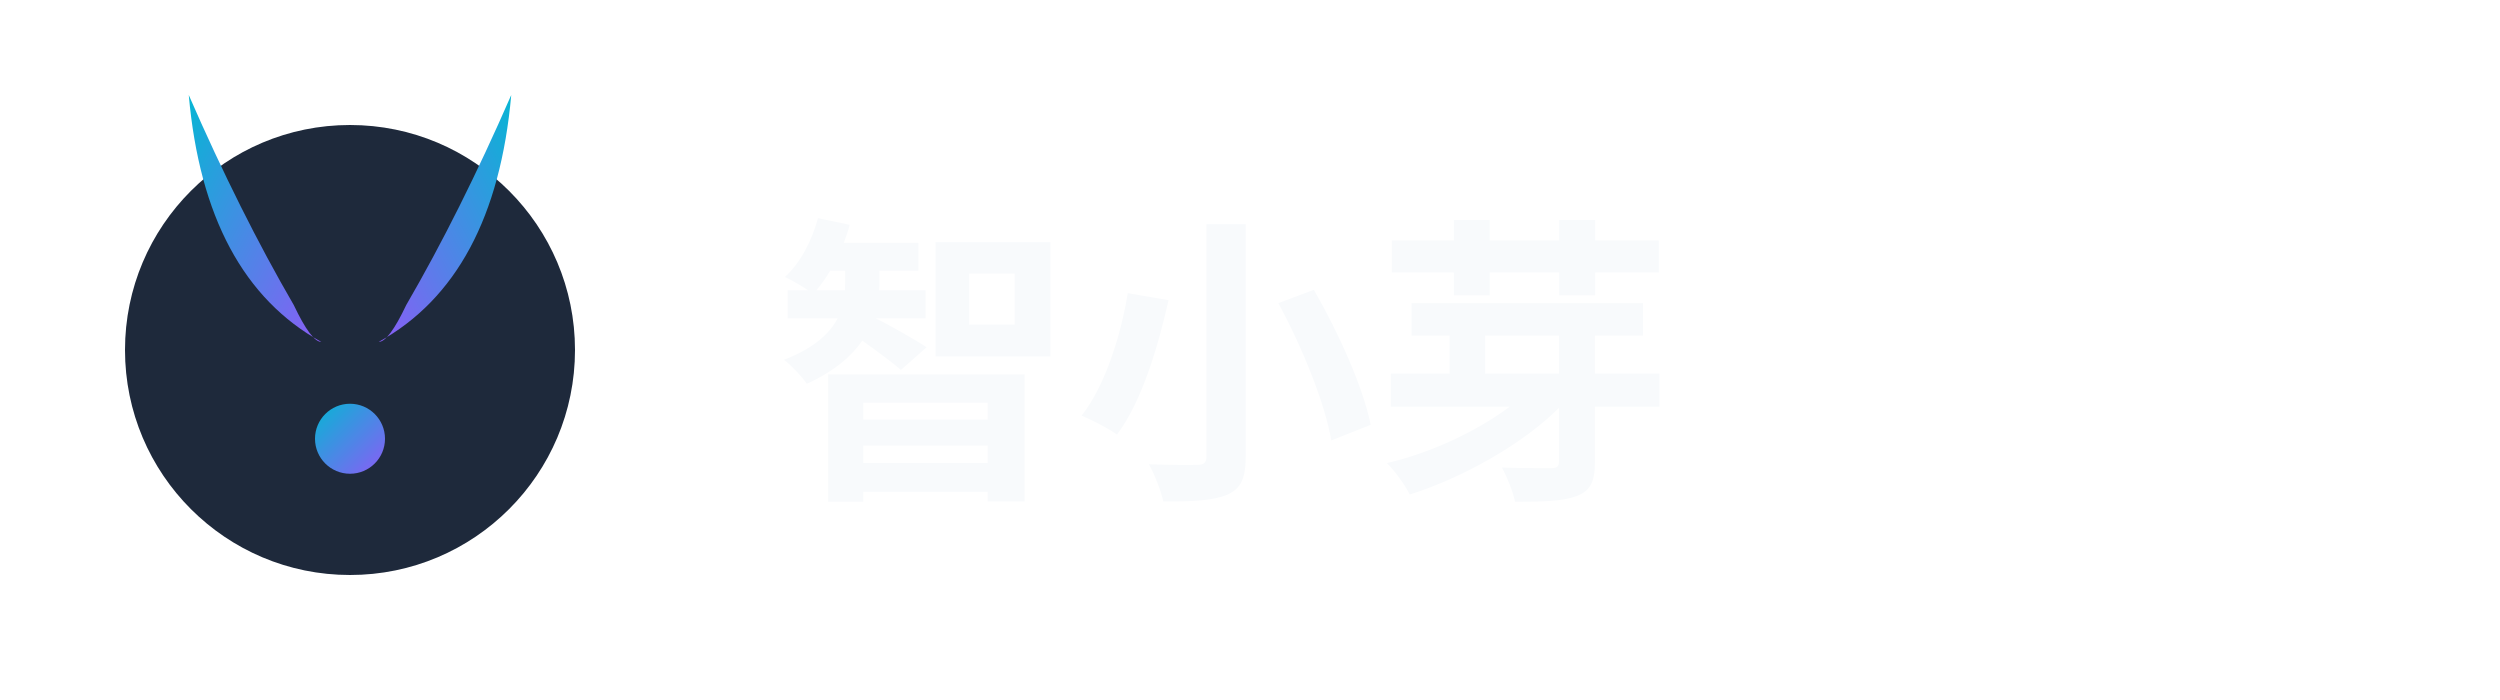
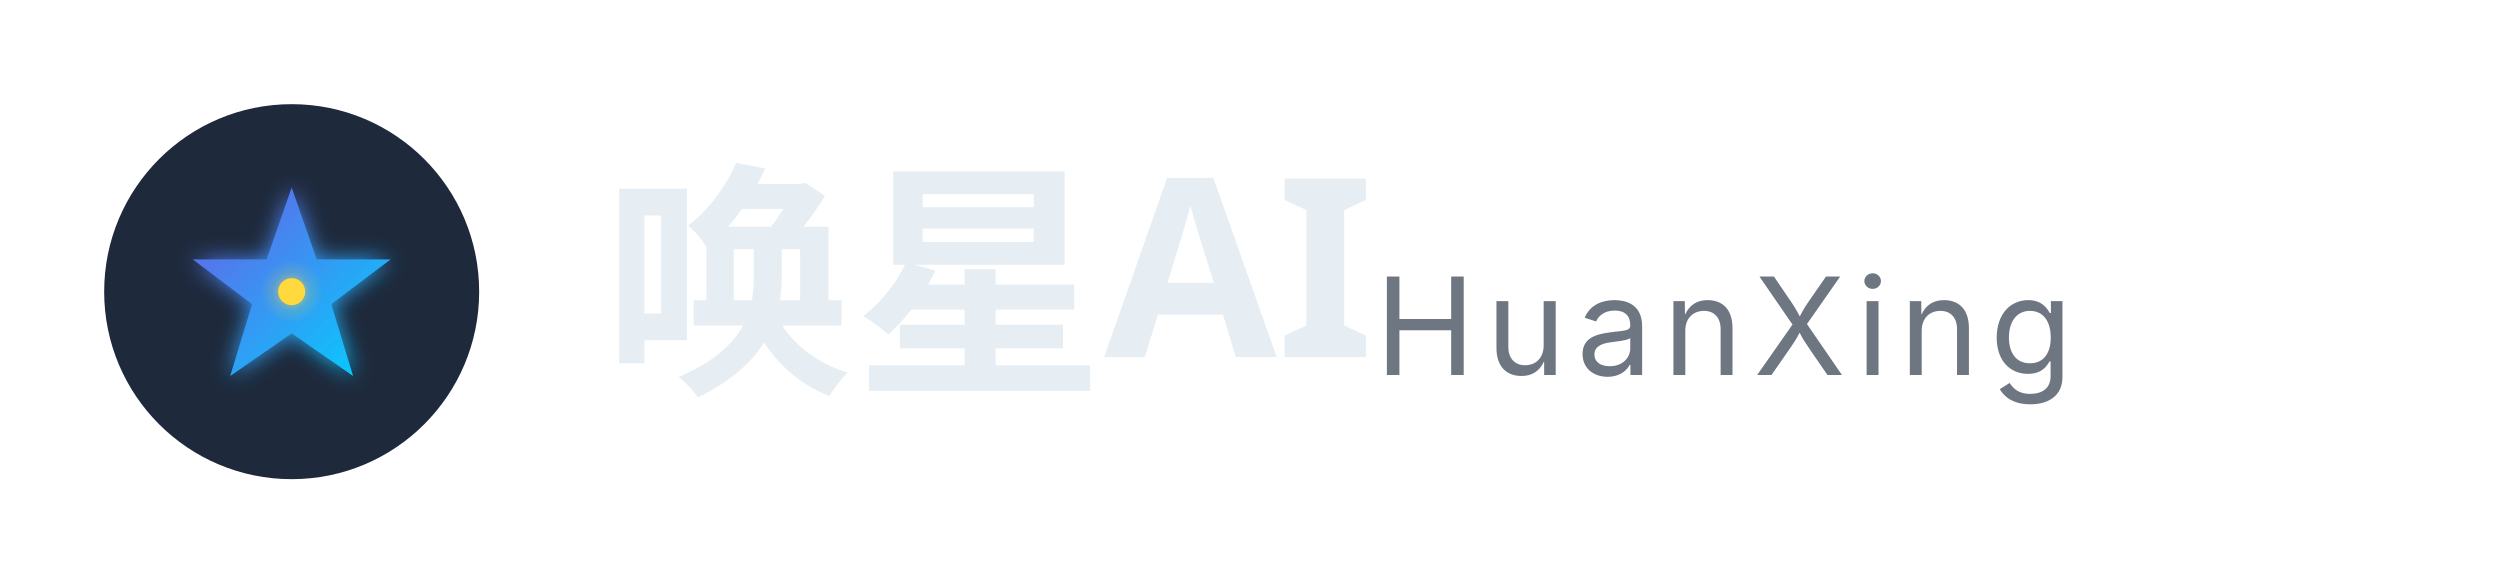
- <svg xmlns="http://www.w3.org/2000/svg" viewBox="0 0 200 56" width="200" height="56">
+ <svg xmlns="http://www.w3.org/2000/svg" viewBox="0 0 240 56" width="240" height="56">
  <defs>
    <linearGradient id="gradHD" x1="0%" y1="0%" x2="100%" y2="100%">
-       <stop offset="0%" stop-color="#06B6D4" />
-       <stop offset="100%" stop-color="#8B5CF6" />
+       <stop offset="0%" stop-color="#6C5CE7" />
+       <stop offset="100%" stop-color="#00D2FF" />
    </linearGradient>
-     <linearGradient id="gradHD2" x1="100%" y1="0%" x2="0%" y2="100%">
-       <stop offset="0%" stop-color="#06B6D4" />
-       <stop offset="100%" stop-color="#8B5CF6" />
-     </linearGradient>
+     <radialGradient id="glowHD" cx="50%" cy="50%" r="50%">
+       <stop offset="0%" stop-color="#FFD93D" stop-opacity="0.8" />
+       <stop offset="60%" stop-color="#FFD93D" stop-opacity="0.15" />
+       <stop offset="100%" stop-color="#FFD93D" stop-opacity="0" />
+     </radialGradient>
+     <filter id="sgHD" x="-50%" y="-50%" width="200%" height="200%">
+       <feGaussianBlur stdDeviation="1" result="blur" />
+       <feMerge>
+         <feMergeNode in="blur" />
+         <feMergeNode in="SourceGraphic" />
+       </feMerge>
+     </filter>
  </defs>
  <g transform="translate(28, 28)">
    <circle cx="0" cy="0" r="18" fill="#1E293B" />
-     <path d="M-2.3 -0.65 Q-11.6 -5.8 -12.9 -20.4 Q-8.8 -11 -4.5 -3.6 Q-3.1 -0.65 -2.3 -0.65" fill="url(#gradHD)" />
-     <path d="M2.3 -0.65 Q11.6 -5.8 12.9 -20.4 Q8.8 -11 4.5 -3.6 Q3.1 -0.65 2.3 -0.65" fill="url(#gradHD2)" />
-     <circle cx="0" cy="7.1" r="2.8" fill="url(#gradHD)" />
+     <g opacity="0.4">
+       <line x1="0" y1="-12" x2="0" y2="-17" stroke="url(#gradHD)" stroke-width="1" stroke-linecap="round" />
+       <line x1="12" y1="0" x2="17" y2="0" stroke="url(#gradHD)" stroke-width="1" stroke-linecap="round" />
+       <line x1="0" y1="12" x2="0" y2="17" stroke="url(#gradHD)" stroke-width="1" stroke-linecap="round" />
+       <line x1="-12" y1="0" x2="-17" y2="0" stroke="url(#gradHD)" stroke-width="1" stroke-linecap="round" />
+     </g>
+     <polygon points="0,-10 2.4,-3.1 9.5,-3.1 3.8,1.2 5.9,8.1 0,4 -5.9,8.1 -3.8,1.2 -9.5,-3.1 -2.4,-3.1" fill="url(#gradHD)" filter="url(#sgHD)" />
+     <circle cx="0" cy="0" r="3" fill="url(#glowHD)" />
+     <circle cx="0" cy="0" r="1.3" fill="#FFD93D" />
  </g>
-   <text x="62" y="38" font-family="'PingFang SC', 'Microsoft YaHei', 'Noto Sans SC', sans-serif" font-size="24" font-weight="600" fill="#F8FAFC">智小芽</text>
+   <text x="58" y="36" font-family="'PingFang SC', 'Microsoft YaHei', 'Noto Sans SC', sans-serif" font-size="24" font-weight="700" fill="#E6EDF3">唤星AI</text>
+   <text x="132" y="36" font-family="'Inter', 'PingFang SC', sans-serif" font-size="13" font-weight="400" fill="#6E7681" letter-spacing="1">HuanXing</text>
</svg>
